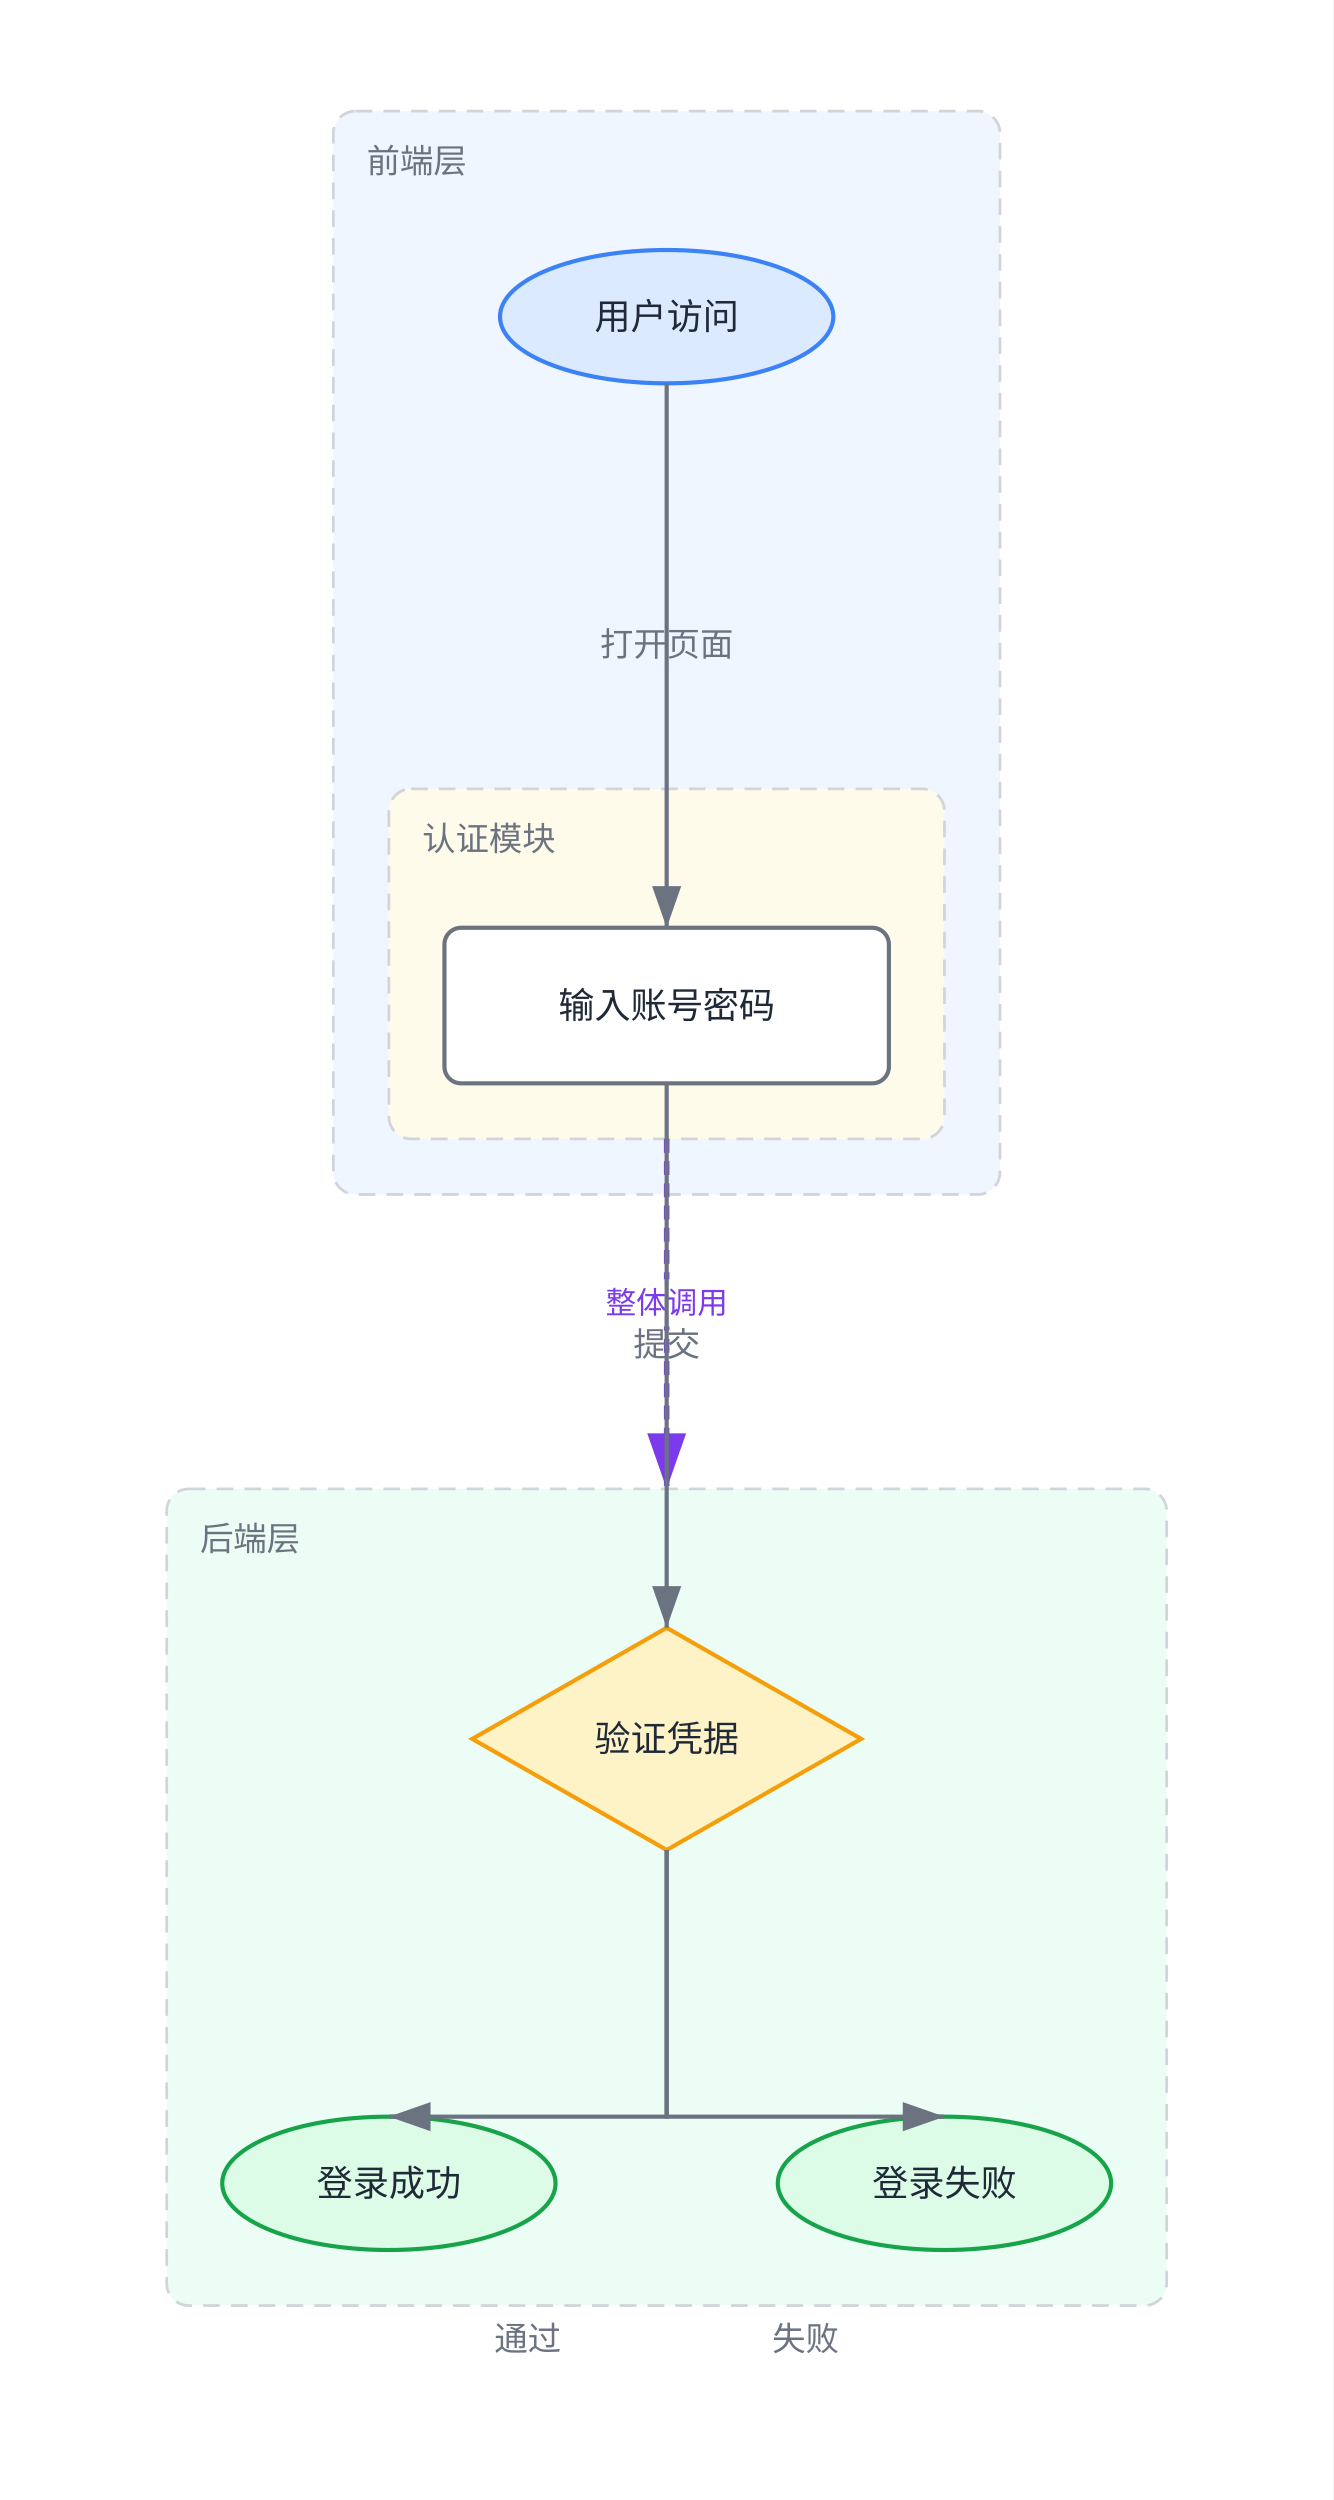
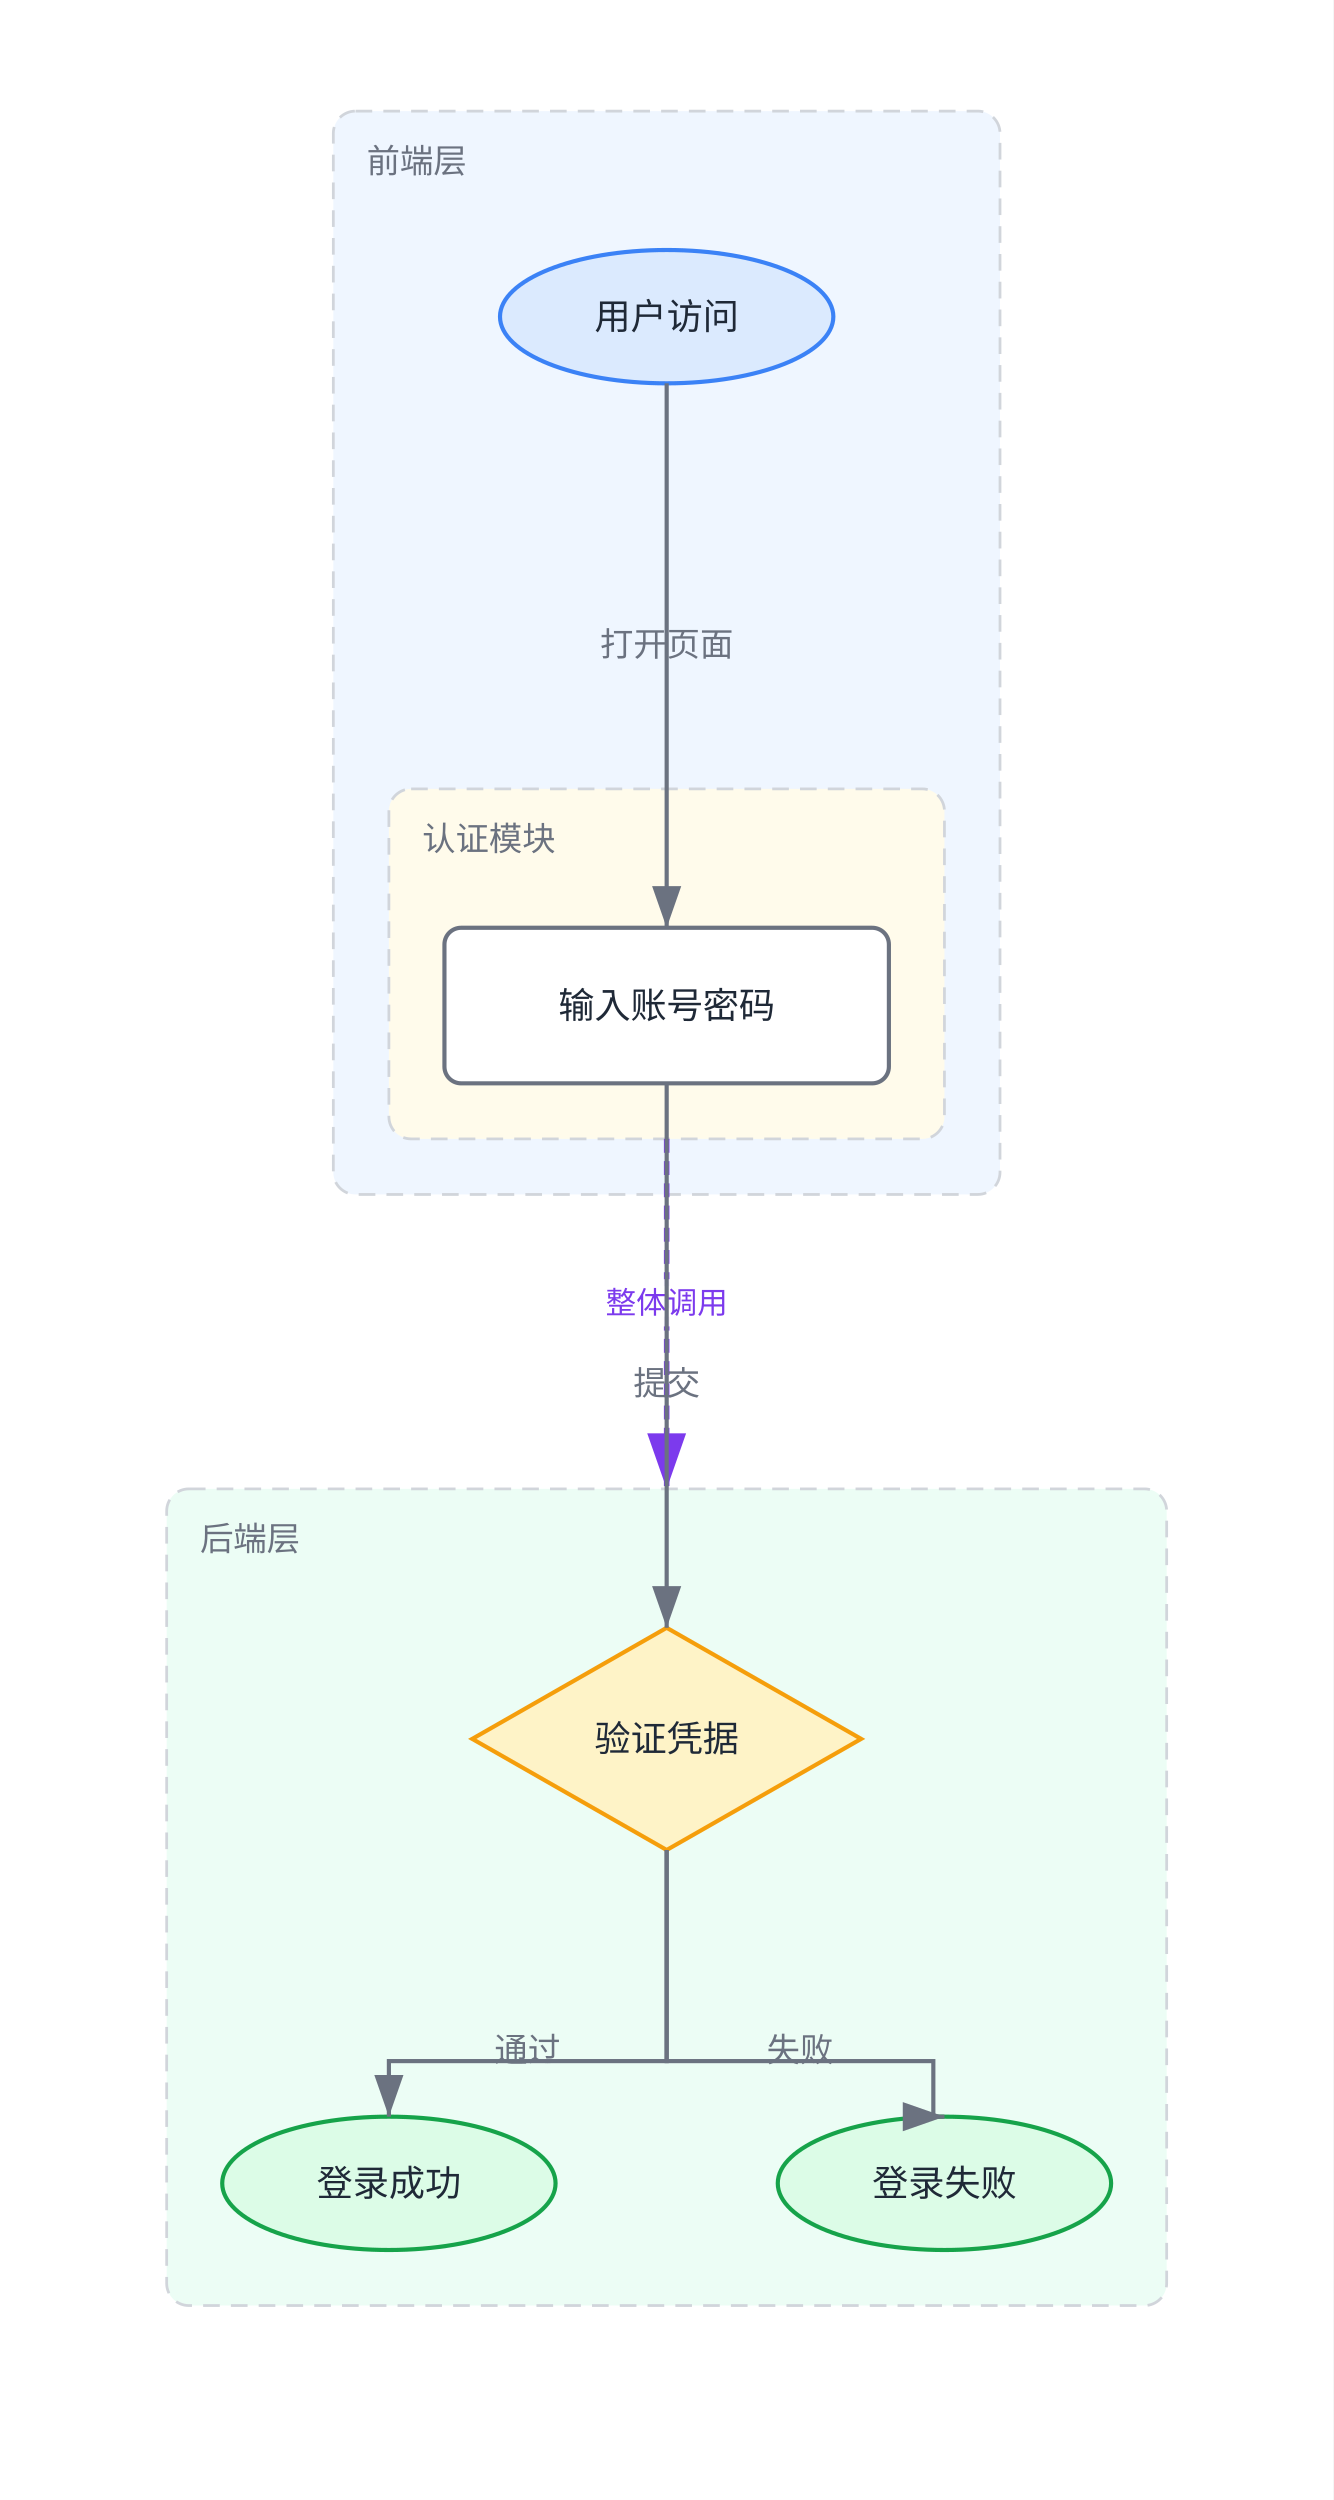
<svg xmlns="http://www.w3.org/2000/svg" width="480" height="900" viewBox="0 0 480 900">
  <defs>
    <marker id="arrowhead" markerWidth="10" markerHeight="7" refX="10" refY="3.5" orient="auto">
      <polygon points="0 0, 10 3.5, 0 7" fill="#6b7280" />
    </marker>
    <marker id="arrowhead-purple" markerWidth="10" markerHeight="7" refX="10" refY="3.5" orient="auto">
      <polygon points="0 0, 10 3.5, 0 7" fill="#7c3aed" />
    </marker>
  </defs>
  <style>.lgdl-anchors,.lgdl-edge-anchors{opacity:0;pointer-events:none;transition:opacity .12s ease}.lgdl-node:hover + .lgdl-anchors,.lgdl-class:hover + .lgdl-anchors,.lgdl-group:hover + .lgdl-anchors,.lgdl-lane:hover + .lgdl-anchors{opacity:1}.lgdl-edge:hover + .lgdl-edge-anchors,.lgdl-aggregate-edge:hover + .lgdl-edge-anchors{opacity:1}.lgdl-node.lgdl-hovered + .lgdl-anchors,.lgdl-class.lgdl-hovered + .lgdl-anchors,.lgdl-group.lgdl-hovered + .lgdl-anchors,.lgdl-lane.lgdl-hovered + .lgdl-anchors{opacity:1}.lgdl-edge.lgdl-hovered + .lgdl-edge-anchors,.lgdl-aggregate-edge.lgdl-hovered + .lgdl-edge-anchors{opacity:1}.lgdl-hovered{filter:drop-shadow(0 0 3px rgba(79,70,229,.65))}</style>
  <rect x="0" y="0" width="480" height="900" fill="#ffffff" />
  <g class="lgdl-group" data-lgdl-loc="groups[1]">
    <rect x="120" y="40" width="240" height="390" rx="8" fill="#eff6ff" stroke="#d1d5db" stroke-dasharray="6 4" />
    <text x="132" y="58" font-family="'Segoe UI', 'PingFang SC', 'Microsoft YaHei', sans-serif" font-size="12" fill="#6b7280" text-anchor="start" dominant-baseline="middle">前端层</text>
  </g>
  <g class="lgdl-anchors">
    <circle cx="360.0" cy="235.0" r="3" fill="#64748b" />
    <circle cx="360.0" cy="267.2" r="3" fill="#64748b" />
    <circle cx="360.0" cy="304.3" r="3" fill="#64748b" />
    <circle cx="360.0" cy="355.0" r="3" fill="#64748b" />
    <circle cx="352.6" cy="430.0" r="3" fill="#64748b" />
    <circle cx="292.3" cy="430.0" r="3" fill="#64748b" />
    <circle cx="240.0" cy="430.0" r="3" fill="#64748b" />
    <circle cx="187.7" cy="430.0" r="3" fill="#64748b" />
    <circle cx="127.4" cy="430.0" r="3" fill="#64748b" />
    <circle cx="120.0" cy="355.0" r="3" fill="#64748b" />
    <circle cx="120.0" cy="304.3" r="3" fill="#64748b" />
    <circle cx="120.0" cy="267.2" r="3" fill="#64748b" />
    <circle cx="120.0" cy="235.0" r="3" fill="#64748b" />
    <circle cx="120.0" cy="202.8" r="3" fill="#64748b" />
    <circle cx="120.0" cy="165.7" r="3" fill="#64748b" />
    <circle cx="120.0" cy="115.0" r="3" fill="#64748b" />
    <circle cx="127.4" cy="40.0" r="3" fill="#64748b" />
    <circle cx="187.7" cy="40.0" r="3" fill="#64748b" />
    <circle cx="240.0" cy="40.0" r="3" fill="#64748b" />
    <circle cx="292.3" cy="40.0" r="3" fill="#64748b" />
    <circle cx="352.6" cy="40.0" r="3" fill="#64748b" />
    <circle cx="360.0" cy="115.0" r="3" fill="#64748b" />
    <circle cx="360.0" cy="165.7" r="3" fill="#64748b" />
    <circle cx="360.0" cy="202.8" r="3" fill="#64748b" />
  </g>
  <g class="lgdl-group" data-lgdl-loc="groups[2]">
    <rect x="60" y="536" width="360" height="294" rx="8" fill="#ecfdf5" stroke="#d1d5db" stroke-dasharray="6 4" />
    <text x="72" y="554" font-family="'Segoe UI', 'PingFang SC', 'Microsoft YaHei', sans-serif" font-size="12" fill="#6b7280" text-anchor="start" dominant-baseline="middle">后端层</text>
  </g>
  <g class="lgdl-anchors">
    <circle cx="420.0" cy="683.0" r="3" fill="#64748b" />
    <circle cx="420.0" cy="731.2" r="3" fill="#64748b" />
    <circle cx="420.0" cy="786.9" r="3" fill="#64748b" />
    <circle cx="387.0" cy="830.0" r="3" fill="#64748b" />
    <circle cx="324.9" cy="830.0" r="3" fill="#64748b" />
    <circle cx="279.4" cy="830.0" r="3" fill="#64748b" />
    <circle cx="240.0" cy="830.0" r="3" fill="#64748b" />
    <circle cx="200.6" cy="830.0" r="3" fill="#64748b" />
    <circle cx="155.1" cy="830.0" r="3" fill="#64748b" />
    <circle cx="93.0" cy="830.0" r="3" fill="#64748b" />
    <circle cx="60.0" cy="786.9" r="3" fill="#64748b" />
    <circle cx="60.0" cy="731.2" r="3" fill="#64748b" />
    <circle cx="60.0" cy="683.0" r="3" fill="#64748b" />
    <circle cx="60.0" cy="634.8" r="3" fill="#64748b" />
    <circle cx="60.0" cy="579.1" r="3" fill="#64748b" />
    <circle cx="93.0" cy="536.0" r="3" fill="#64748b" />
    <circle cx="155.1" cy="536.0" r="3" fill="#64748b" />
    <circle cx="200.6" cy="536.0" r="3" fill="#64748b" />
    <circle cx="240.0" cy="536.0" r="3" fill="#64748b" />
    <circle cx="279.4" cy="536.0" r="3" fill="#64748b" />
    <circle cx="324.9" cy="536.0" r="3" fill="#64748b" />
    <circle cx="387.0" cy="536.0" r="3" fill="#64748b" />
    <circle cx="420.0" cy="579.1" r="3" fill="#64748b" />
    <circle cx="420.0" cy="634.8" r="3" fill="#64748b" />
  </g>
  <g class="lgdl-group" data-lgdl-loc="groups[0]">
    <rect x="140" y="284" width="200" height="126" rx="8" fill="#fffbeb" stroke="#d1d5db" stroke-dasharray="6 4" />
    <text x="152" y="302" font-family="'Segoe UI', 'PingFang SC', 'Microsoft YaHei', sans-serif" font-size="12" fill="#6b7280" text-anchor="start" dominant-baseline="middle">认证模块</text>
  </g>
  <g class="lgdl-anchors">
    <circle cx="340.0" cy="347.0" r="3" fill="#64748b" />
    <circle cx="340.0" cy="373.8" r="3" fill="#64748b" />
    <circle cx="339.6" cy="404.5" r="3" fill="#64748b" />
    <circle cx="303.0" cy="410.0" r="3" fill="#64748b" />
    <circle cx="276.4" cy="410.0" r="3" fill="#64748b" />
    <circle cx="256.9" cy="410.0" r="3" fill="#64748b" />
    <circle cx="240.0" cy="410.0" r="3" fill="#64748b" />
    <circle cx="223.1" cy="410.0" r="3" fill="#64748b" />
    <circle cx="203.6" cy="410.0" r="3" fill="#64748b" />
    <circle cx="177.0" cy="410.0" r="3" fill="#64748b" />
    <circle cx="140.4" cy="404.5" r="3" fill="#64748b" />
    <circle cx="140.0" cy="373.8" r="3" fill="#64748b" />
    <circle cx="140.0" cy="347.0" r="3" fill="#64748b" />
    <circle cx="140.0" cy="320.2" r="3" fill="#64748b" />
    <circle cx="140.4" cy="289.5" r="3" fill="#64748b" />
    <circle cx="177.0" cy="284.0" r="3" fill="#64748b" />
    <circle cx="203.6" cy="284.0" r="3" fill="#64748b" />
    <circle cx="223.1" cy="284.0" r="3" fill="#64748b" />
    <circle cx="240.0" cy="284.0" r="3" fill="#64748b" />
    <circle cx="256.9" cy="284.0" r="3" fill="#64748b" />
    <circle cx="276.4" cy="284.0" r="3" fill="#64748b" />
    <circle cx="303.0" cy="284.0" r="3" fill="#64748b" />
    <circle cx="339.6" cy="289.5" r="3" fill="#64748b" />
    <circle cx="340.0" cy="320.2" r="3" fill="#64748b" />
  </g>
  <g class="lgdl-node" data-lgdl-loc="nodes[0]">
    <rect x="180" y="90" width="120" height="48" rx="60" ry="60" fill="#dbeafe" stroke="#3b82f6" stroke-width="1.5" />
    <text x="240" y="114" font-family="'Segoe UI', 'PingFang SC', 'Microsoft YaHei', sans-serif" font-size="13" fill="#1f2937" text-anchor="middle" dominant-baseline="middle">用户访问</text>
  </g>
  <g class="lgdl-anchors">
    <circle cx="300.0" cy="114.0" r="3" fill="#3b82f6" />
    <circle cx="289.8" cy="127.4" r="3" fill="#3b82f6" />
    <circle cx="274.2" cy="133.7" r="3" fill="#3b82f6" />
    <circle cx="262.3" cy="136.3" r="3" fill="#3b82f6" />
    <circle cx="253.5" cy="137.4" r="3" fill="#3b82f6" />
    <circle cx="246.4" cy="137.9" r="3" fill="#3b82f6" />
    <circle cx="240.0" cy="138.0" r="3" fill="#3b82f6" />
    <circle cx="233.6" cy="137.9" r="3" fill="#3b82f6" />
    <circle cx="226.5" cy="137.4" r="3" fill="#3b82f6" />
    <circle cx="217.7" cy="136.3" r="3" fill="#3b82f6" />
    <circle cx="205.8" cy="133.7" r="3" fill="#3b82f6" />
    <circle cx="190.2" cy="127.4" r="3" fill="#3b82f6" />
    <circle cx="180.0" cy="114.0" r="3" fill="#3b82f6" />
    <circle cx="190.2" cy="100.6" r="3" fill="#3b82f6" />
    <circle cx="205.8" cy="94.3" r="3" fill="#3b82f6" />
    <circle cx="217.7" cy="91.7" r="3" fill="#3b82f6" />
    <circle cx="226.5" cy="90.6" r="3" fill="#3b82f6" />
    <circle cx="233.6" cy="90.1" r="3" fill="#3b82f6" />
    <circle cx="240.0" cy="90.0" r="3" fill="#3b82f6" />
    <circle cx="246.4" cy="90.1" r="3" fill="#3b82f6" />
    <circle cx="253.5" cy="90.6" r="3" fill="#3b82f6" />
    <circle cx="262.3" cy="91.7" r="3" fill="#3b82f6" />
    <circle cx="274.2" cy="94.3" r="3" fill="#3b82f6" />
    <circle cx="289.8" cy="100.6" r="3" fill="#3b82f6" />
  </g>
  <g class="lgdl-node" data-lgdl-loc="nodes[1]">
    <rect x="160" y="334" width="160" height="56" rx="6" ry="6" fill="#ffffff" stroke="#6b7280" stroke-width="1.5" />
    <text x="240" y="362" font-family="'Segoe UI', 'PingFang SC', 'Microsoft YaHei', sans-serif" font-size="13" fill="#1f2937" text-anchor="middle" dominant-baseline="middle">输入账号密码</text>
  </g>
  <g class="lgdl-anchors">
    <circle cx="320.0" cy="362.0" r="3" fill="#6b7280" />
    <circle cx="320.0" cy="383.4" r="3" fill="#6b7280" />
    <circle cx="288.5" cy="390.0" r="3" fill="#6b7280" />
    <circle cx="268.0" cy="390.0" r="3" fill="#6b7280" />
    <circle cx="256.2" cy="390.0" r="3" fill="#6b7280" />
    <circle cx="247.5" cy="390.0" r="3" fill="#6b7280" />
    <circle cx="240.0" cy="390.0" r="3" fill="#6b7280" />
    <circle cx="232.5" cy="390.0" r="3" fill="#6b7280" />
    <circle cx="223.8" cy="390.0" r="3" fill="#6b7280" />
    <circle cx="212.0" cy="390.0" r="3" fill="#6b7280" />
    <circle cx="191.5" cy="390.0" r="3" fill="#6b7280" />
    <circle cx="160.0" cy="383.4" r="3" fill="#6b7280" />
    <circle cx="160.0" cy="362.0" r="3" fill="#6b7280" />
    <circle cx="160.0" cy="340.6" r="3" fill="#6b7280" />
    <circle cx="191.5" cy="334.0" r="3" fill="#6b7280" />
    <circle cx="212.0" cy="334.0" r="3" fill="#6b7280" />
    <circle cx="223.8" cy="334.0" r="3" fill="#6b7280" />
    <circle cx="232.5" cy="334.0" r="3" fill="#6b7280" />
    <circle cx="240.0" cy="334.0" r="3" fill="#6b7280" />
    <circle cx="247.5" cy="334.0" r="3" fill="#6b7280" />
    <circle cx="256.2" cy="334.0" r="3" fill="#6b7280" />
    <circle cx="268.0" cy="334.0" r="3" fill="#6b7280" />
    <circle cx="288.5" cy="334.0" r="3" fill="#6b7280" />
    <circle cx="320.0" cy="340.6" r="3" fill="#6b7280" />
  </g>
  <g class="lgdl-node" data-lgdl-loc="nodes[2]">
    <polygon points="240,586 310,626 240,666 170,626" fill="#fef3c7" stroke="#f59e0b" stroke-width="1.5" />
    <text x="240" y="626" font-family="'Segoe UI', 'PingFang SC', 'Microsoft YaHei', sans-serif" font-size="13" fill="#1f2937" text-anchor="middle" dominant-baseline="middle">验证凭据</text>
  </g>
  <g class="lgdl-anchors">
    <circle cx="310.0" cy="626.0" r="3" fill="#f59e0b" />
    <circle cx="287.7" cy="638.8" r="3" fill="#f59e0b" />
    <circle cx="274.8" cy="646.1" r="3" fill="#f59e0b" />
    <circle cx="265.5" cy="651.5" r="3" fill="#f59e0b" />
    <circle cx="257.4" cy="656.1" r="3" fill="#f59e0b" />
    <circle cx="249.3" cy="660.7" r="3" fill="#f59e0b" />
    <circle cx="240.0" cy="666.0" r="3" fill="#f59e0b" />
    <circle cx="230.7" cy="660.7" r="3" fill="#f59e0b" />
    <circle cx="222.6" cy="656.1" r="3" fill="#f59e0b" />
    <circle cx="214.5" cy="651.5" r="3" fill="#f59e0b" />
    <circle cx="205.2" cy="646.1" r="3" fill="#f59e0b" />
    <circle cx="192.3" cy="638.8" r="3" fill="#f59e0b" />
    <circle cx="170.0" cy="626.0" r="3" fill="#f59e0b" />
    <circle cx="192.3" cy="613.2" r="3" fill="#f59e0b" />
    <circle cx="205.2" cy="605.9" r="3" fill="#f59e0b" />
    <circle cx="214.5" cy="600.5" r="3" fill="#f59e0b" />
    <circle cx="222.6" cy="595.9" r="3" fill="#f59e0b" />
    <circle cx="230.7" cy="591.3" r="3" fill="#f59e0b" />
    <circle cx="240.0" cy="586.0" r="3" fill="#f59e0b" />
    <circle cx="249.3" cy="591.3" r="3" fill="#f59e0b" />
    <circle cx="257.4" cy="595.9" r="3" fill="#f59e0b" />
    <circle cx="265.5" cy="600.5" r="3" fill="#f59e0b" />
    <circle cx="274.8" cy="605.9" r="3" fill="#f59e0b" />
    <circle cx="287.7" cy="613.2" r="3" fill="#f59e0b" />
  </g>
  <g class="lgdl-node" data-lgdl-loc="nodes[3]">
    <rect x="80" y="762" width="120" height="48" rx="60" ry="60" fill="#dcfce7" stroke="#16a34a" stroke-width="1.5" />
    <text x="140" y="786" font-family="'Segoe UI', 'PingFang SC', 'Microsoft YaHei', sans-serif" font-size="13" fill="#1f2937" text-anchor="middle" dominant-baseline="middle">登录成功</text>
  </g>
  <g class="lgdl-anchors">
    <circle cx="200.0" cy="786.0" r="3" fill="#16a34a" />
    <circle cx="189.8" cy="799.4" r="3" fill="#16a34a" />
    <circle cx="174.2" cy="805.7" r="3" fill="#16a34a" />
    <circle cx="162.3" cy="808.3" r="3" fill="#16a34a" />
    <circle cx="153.5" cy="809.4" r="3" fill="#16a34a" />
    <circle cx="146.4" cy="809.9" r="3" fill="#16a34a" />
    <circle cx="140.0" cy="810.0" r="3" fill="#16a34a" />
    <circle cx="133.6" cy="809.9" r="3" fill="#16a34a" />
    <circle cx="126.5" cy="809.4" r="3" fill="#16a34a" />
    <circle cx="117.7" cy="808.3" r="3" fill="#16a34a" />
    <circle cx="105.8" cy="805.7" r="3" fill="#16a34a" />
    <circle cx="90.2" cy="799.4" r="3" fill="#16a34a" />
    <circle cx="80.0" cy="786.0" r="3" fill="#16a34a" />
    <circle cx="90.2" cy="772.6" r="3" fill="#16a34a" />
    <circle cx="105.8" cy="766.3" r="3" fill="#16a34a" />
    <circle cx="117.7" cy="763.7" r="3" fill="#16a34a" />
    <circle cx="126.5" cy="762.6" r="3" fill="#16a34a" />
    <circle cx="133.6" cy="762.1" r="3" fill="#16a34a" />
    <circle cx="140.0" cy="762.0" r="3" fill="#16a34a" />
    <circle cx="146.4" cy="762.1" r="3" fill="#16a34a" />
    <circle cx="153.5" cy="762.6" r="3" fill="#16a34a" />
    <circle cx="162.3" cy="763.7" r="3" fill="#16a34a" />
    <circle cx="174.2" cy="766.3" r="3" fill="#16a34a" />
    <circle cx="189.8" cy="772.6" r="3" fill="#16a34a" />
  </g>
  <g class="lgdl-node" data-lgdl-loc="nodes[4]">
    <rect x="280" y="762" width="120" height="48" rx="60" ry="60" fill="#dcfce7" stroke="#16a34a" stroke-width="1.5" />
    <text x="340" y="786" font-family="'Segoe UI', 'PingFang SC', 'Microsoft YaHei', sans-serif" font-size="13" fill="#1f2937" text-anchor="middle" dominant-baseline="middle">登录失败</text>
  </g>
  <g class="lgdl-anchors">
    <circle cx="400.0" cy="786.0" r="3" fill="#16a34a" />
    <circle cx="389.8" cy="799.4" r="3" fill="#16a34a" />
    <circle cx="374.2" cy="805.7" r="3" fill="#16a34a" />
    <circle cx="362.3" cy="808.3" r="3" fill="#16a34a" />
    <circle cx="353.5" cy="809.4" r="3" fill="#16a34a" />
    <circle cx="346.4" cy="809.9" r="3" fill="#16a34a" />
    <circle cx="340.0" cy="810.0" r="3" fill="#16a34a" />
    <circle cx="333.6" cy="809.9" r="3" fill="#16a34a" />
    <circle cx="326.5" cy="809.4" r="3" fill="#16a34a" />
    <circle cx="317.7" cy="808.3" r="3" fill="#16a34a" />
    <circle cx="305.8" cy="805.7" r="3" fill="#16a34a" />
    <circle cx="290.2" cy="799.4" r="3" fill="#16a34a" />
    <circle cx="280.0" cy="786.0" r="3" fill="#16a34a" />
    <circle cx="290.2" cy="772.6" r="3" fill="#16a34a" />
    <circle cx="305.8" cy="766.3" r="3" fill="#16a34a" />
    <circle cx="317.7" cy="763.7" r="3" fill="#16a34a" />
    <circle cx="326.5" cy="762.6" r="3" fill="#16a34a" />
    <circle cx="333.6" cy="762.1" r="3" fill="#16a34a" />
    <circle cx="340.0" cy="762.0" r="3" fill="#16a34a" />
    <circle cx="346.4" cy="762.1" r="3" fill="#16a34a" />
    <circle cx="353.5" cy="762.6" r="3" fill="#16a34a" />
    <circle cx="362.3" cy="763.7" r="3" fill="#16a34a" />
    <circle cx="374.2" cy="766.3" r="3" fill="#16a34a" />
    <circle cx="389.8" cy="772.6" r="3" fill="#16a34a" />
  </g>
  <g class="lgdl-aggregate-edge" data-lgdl-loc="edges[4]">
    <path d="M 240,410 L 240,536" fill="none" stroke="#7c3aed" stroke-width="2" stroke-dasharray="5 3" marker-end="url(#arrowhead-purple)" />
    <rect x="214.0" y="460.5" width="52" height="17" rx="3" fill="#ffffff" opacity="0.9" />
    <text x="240" y="469" font-family="'Segoe UI', 'PingFang SC', 'Microsoft YaHei', sans-serif" font-size="11" fill="#7c3aed" text-anchor="middle" dominant-baseline="middle">整体调用</text>
  </g>
  <g class="lgdl-edge-anchors">
    <circle cx="240.0" cy="410.0" r="3.5" fill="#7c3aed" />
    <circle cx="240.0" cy="536.0" r="3.5" fill="#7c3aed" />
  </g>
+   <g class="lgdl-edge" data-lgdl-loc="edges[1]">
+     <path d="M 240,390 L 240,586" fill="none" stroke="#6b7280" stroke-width="1.5" marker-end="url(#arrowhead)" />
+     <text x="240" y="498" font-family="'Segoe UI', 'PingFang SC', 'Microsoft YaHei', sans-serif" font-size="12" fill="#6b7280" text-anchor="middle" dominant-baseline="middle">提交</text>
+   </g>
+   <g class="lgdl-edge-anchors">
+     <circle cx="240.0" cy="390.0" r="3.5" fill="#6b7280" />
+     <circle cx="240.0" cy="586.0" r="3.5" fill="#6b7280" />
+   </g>
  <g class="lgdl-edge" data-lgdl-loc="edges[0]">
    <path d="M 240,138 L 240,334" fill="none" stroke="#6b7280" stroke-width="1.5" marker-end="url(#arrowhead)" />
    <text x="240" y="232" font-family="'Segoe UI', 'PingFang SC', 'Microsoft YaHei', sans-serif" font-size="12" fill="#6b7280" text-anchor="middle" dominant-baseline="middle">打开页面</text>
  </g>
  <g class="lgdl-edge-anchors">
    <circle cx="240.0" cy="138.0" r="3.5" fill="#6b7280" />
    <circle cx="240.0" cy="334.0" r="3.5" fill="#6b7280" />
  </g>
-   <g class="lgdl-edge" data-lgdl-loc="edges[1]">
-     <path d="M 240,390 L 240,586" fill="none" stroke="#6b7280" stroke-width="1.5" marker-end="url(#arrowhead)" />
-     <text x="240" y="484" font-family="'Segoe UI', 'PingFang SC', 'Microsoft YaHei', sans-serif" font-size="12" fill="#6b7280" text-anchor="middle" dominant-baseline="middle">提交</text>
-   </g>
-   <g class="lgdl-edge-anchors">
-     <circle cx="240.0" cy="390.0" r="3.5" fill="#6b7280" />
-     <circle cx="240.0" cy="586.0" r="3.5" fill="#6b7280" />
-   </g>
  <g class="lgdl-edge" data-lgdl-loc="edges[2]">
-     <path d="M 240,666 L 240,762 L 140,762" fill="none" stroke="#6b7280" stroke-width="1.5" marker-end="url(#arrowhead)" />
-     <text x="190" y="842" font-family="'Segoe UI', 'PingFang SC', 'Microsoft YaHei', sans-serif" font-size="12" fill="#6b7280" text-anchor="middle" dominant-baseline="middle">通过</text>
+     <path d="M 240,666 L 240,742 L 140,742 L 140,762" fill="none" stroke="#6b7280" stroke-width="1.5" marker-end="url(#arrowhead)" />
+     <text x="190" y="738" font-family="'Segoe UI', 'PingFang SC', 'Microsoft YaHei', sans-serif" font-size="12" fill="#6b7280" text-anchor="middle" dominant-baseline="middle">通过</text>
  </g>
  <g class="lgdl-edge-anchors">
    <circle cx="240.0" cy="666.0" r="3.5" fill="#6b7280" />
    <circle cx="140.0" cy="762.0" r="3.5" fill="#6b7280" />
  </g>
  <g class="lgdl-edge" data-lgdl-loc="edges[3]">
-     <path d="M 240,666 L 240,762 L 340,762" fill="none" stroke="#6b7280" stroke-width="1.5" marker-end="url(#arrowhead)" />
-     <text x="290" y="842" font-family="'Segoe UI', 'PingFang SC', 'Microsoft YaHei', sans-serif" font-size="12" fill="#6b7280" text-anchor="middle" dominant-baseline="middle">失败</text>
+     <path d="M 240,666 L 240,742 L 336,742 L 336,762 L 340,762" fill="none" stroke="#6b7280" stroke-width="1.5" marker-end="url(#arrowhead)" />
+     <text x="288" y="738" font-family="'Segoe UI', 'PingFang SC', 'Microsoft YaHei', sans-serif" font-size="12" fill="#6b7280" text-anchor="middle" dominant-baseline="middle">失败</text>
  </g>
  <g class="lgdl-edge-anchors">
    <circle cx="240.0" cy="666.0" r="3.5" fill="#6b7280" />
    <circle cx="340.0" cy="762.0" r="3.5" fill="#6b7280" />
  </g>
</svg>
